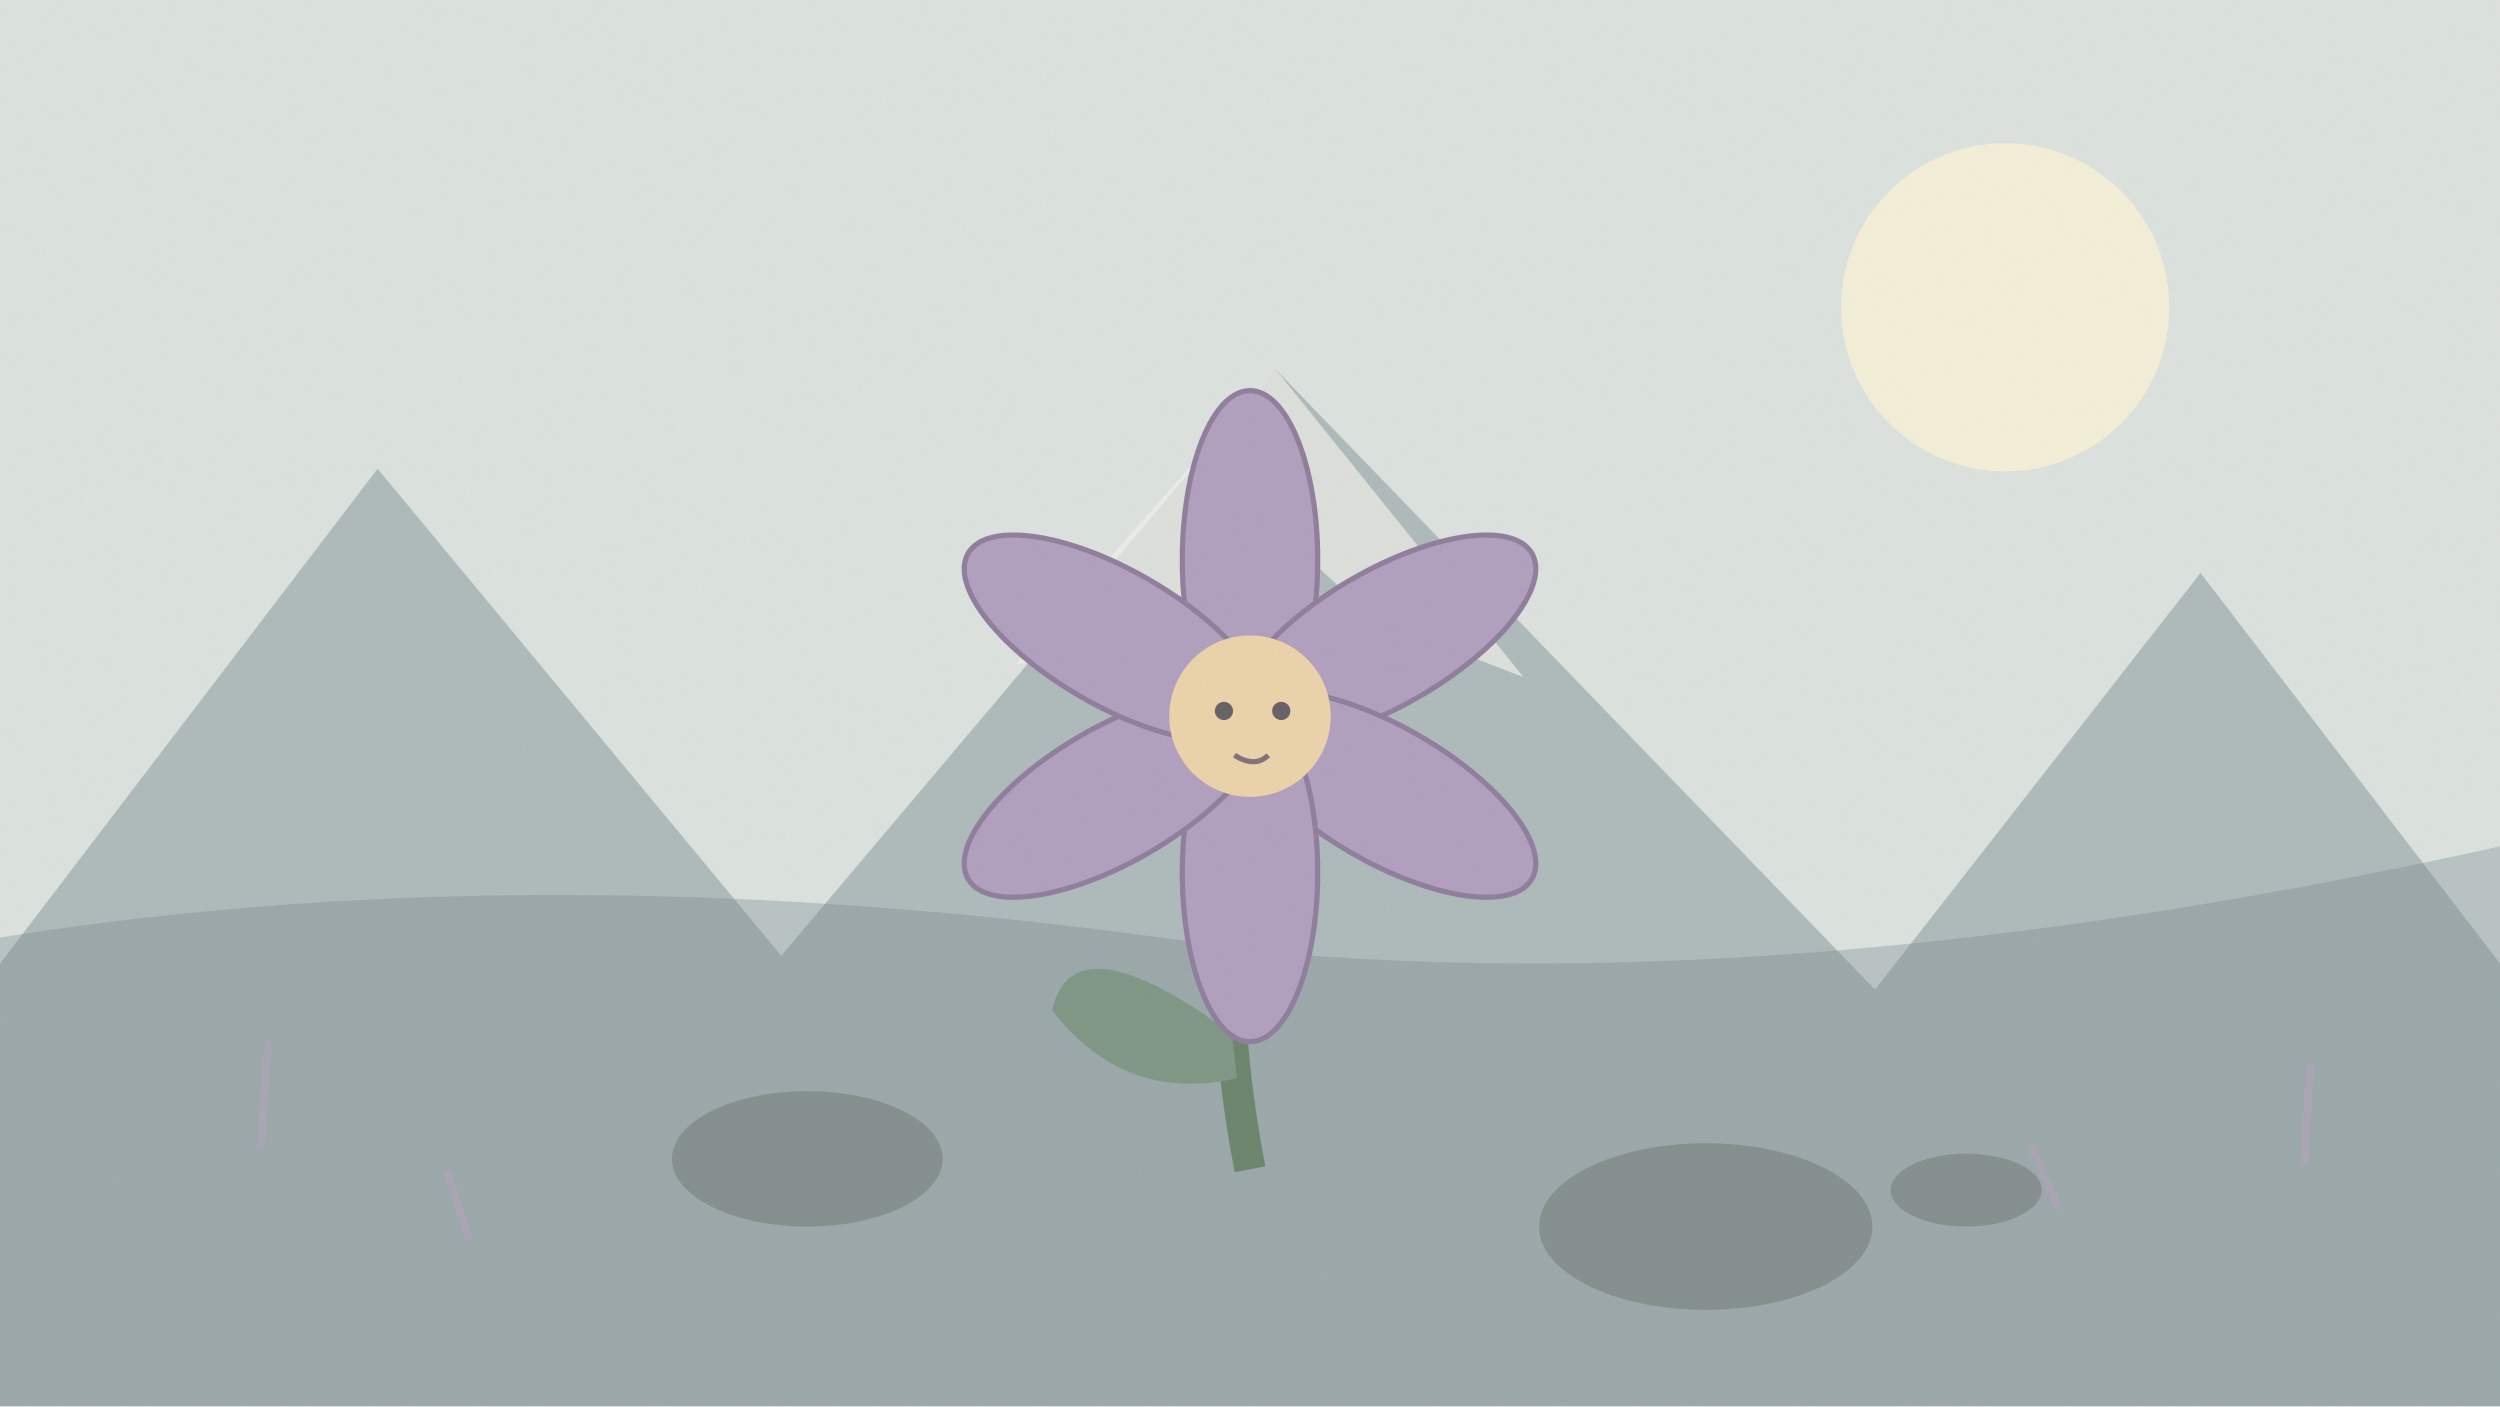
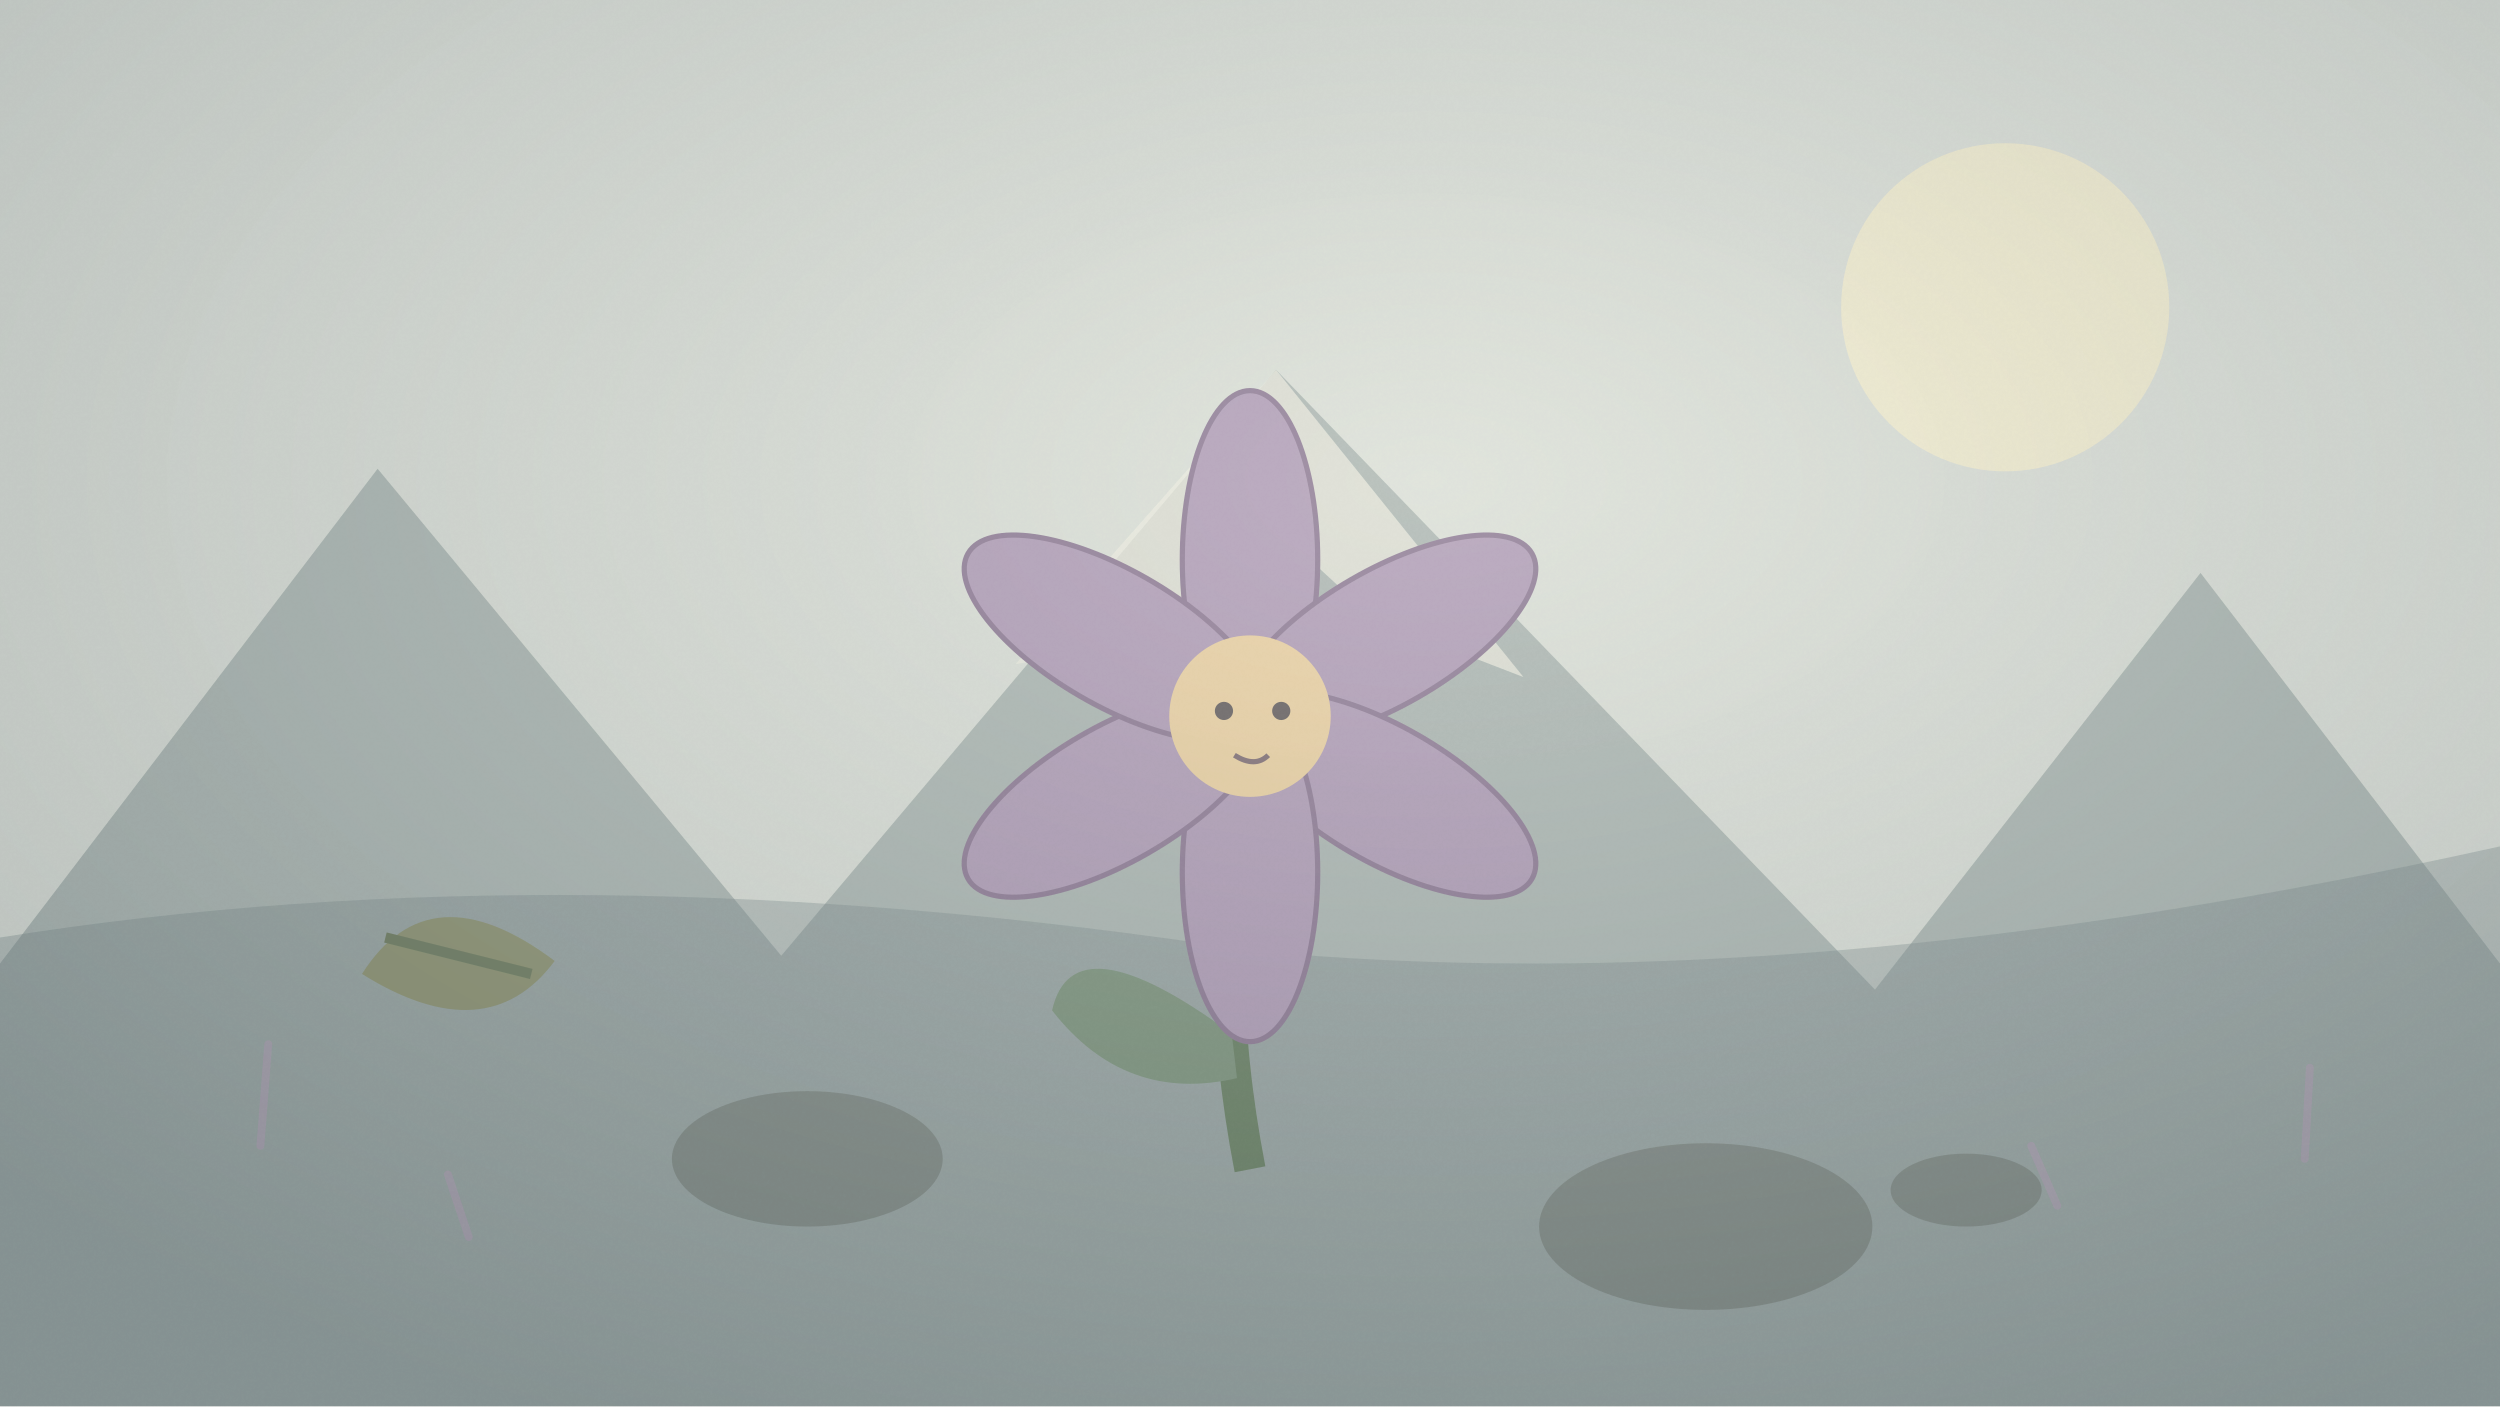
<svg xmlns="http://www.w3.org/2000/svg" viewBox="0 0 960 540" role="img" aria-label="A Small Choice">
  <defs>
    <filter id="grain">
      <feTurbulence type="fractalNoise" baseFrequency=".65" numOctaves="2" seed="19" stitchTiles="stitch" />
      <feColorMatrix type="saturate" values="0" />
      <feComponentTransfer>
        <feFuncA type="linear" slope=".045" />
      </feComponentTransfer>
    </filter>
+     <radialGradient id="v19glow" cx="57%" cy="34%" r="75%">
+       <stop stop-color="#fff9dc" stop-opacity=".16" />
+       <stop offset="1" stop-color="#1a251d" stop-opacity=".17" />
+     </radialGradient>
  </defs>
  <rect width="960" height="540" fill="#dbe1dd" />
  <path d="M0 360 Q220 325 480 365 Q690 385 960 325 V540 H0Z" fill="#9aa9ab" opacity=".55" />
  <path d="M0 370L145 180 300 367 490 142 720 380 845 220 960 370V540H0" fill="#788a8e" opacity=".46" />
  <path d="M390 255L490 142 585 260 528 238 489 202 459 244Z" fill="#eff0e7" opacity=".7" />
  <circle cx="770" cy="118" r="63" fill="#fff5d2" opacity=".65" />
  <ellipse cx="310" cy="445" rx="52" ry="26" fill="#777f7b" opacity=".6" />
  <ellipse cx="655" cy="471" rx="64" ry="32" fill="#777f7b" opacity=".6" />
  <ellipse cx="755" cy="457" rx="29" ry="14" fill="#777f7b" opacity=".6" />
  <path d="M100 440l3 -39" stroke="#b7a2be" stroke-width="3" opacity=".55" stroke-linecap="round" />
  <path d="M180 475l-8 -24" stroke="#b7a2be" stroke-width="3" opacity=".55" stroke-linecap="round" />
  <path d="M790 463l-10 -23" stroke="#b7a2be" stroke-width="3" opacity=".55" stroke-linecap="round" />
  <path d="M885 445l2 -35" stroke="#b7a2be" stroke-width="3" opacity=".55" stroke-linecap="round" />
  <path d="M480 449Q464 366 480 302" stroke="#6d856d" stroke-width="12" fill="none" />
  <path d="M473 397Q412 352 404 388Q432 424 475 414" fill="#809785" />
  <ellipse cx="480" cy="215" rx="26" ry="65" fill="#b1a0bd" stroke="#907e9c" stroke-width="2" transform="rotate(0 480 275)" />
  <ellipse cx="480" cy="215" rx="26" ry="65" fill="#b1a0bd" stroke="#907e9c" stroke-width="2" transform="rotate(60 480 275)" />
  <ellipse cx="480" cy="215" rx="26" ry="65" fill="#b1a0bd" stroke="#907e9c" stroke-width="2" transform="rotate(120 480 275)" />
  <ellipse cx="480" cy="215" rx="26" ry="65" fill="#b1a0bd" stroke="#907e9c" stroke-width="2" transform="rotate(180 480 275)" />
  <ellipse cx="480" cy="215" rx="26" ry="65" fill="#b1a0bd" stroke="#907e9c" stroke-width="2" transform="rotate(240 480 275)" />
  <ellipse cx="480" cy="215" rx="26" ry="65" fill="#b1a0bd" stroke="#907e9c" stroke-width="2" transform="rotate(300 480 275)" />
  <circle cx="480" cy="275" r="31" fill="#ead2a9" />
  <circle cx="470" cy="273" r="3.5" fill="#676267" />
  <circle cx="492" cy="273" r="3.5" fill="#676267" />
  <path d="M474 290q8 5 13 0" stroke="#81717b" stroke-width="2" fill="none" />
  <rect width="960" height="540" filter="url(#grain)" opacity=".6" />
+   <g opacity=".85">
+     <path d="M139 374q26 -41 74 -5q-26 35 -74 5" fill="#8f9574" />
+     <path d="M148 360l56 14" stroke="#6d7b60" stroke-width="4" />
+   </g>
+   <rect width="960" height="540" fill="url(#v19glow)" pointer-events="none" />
</svg>
